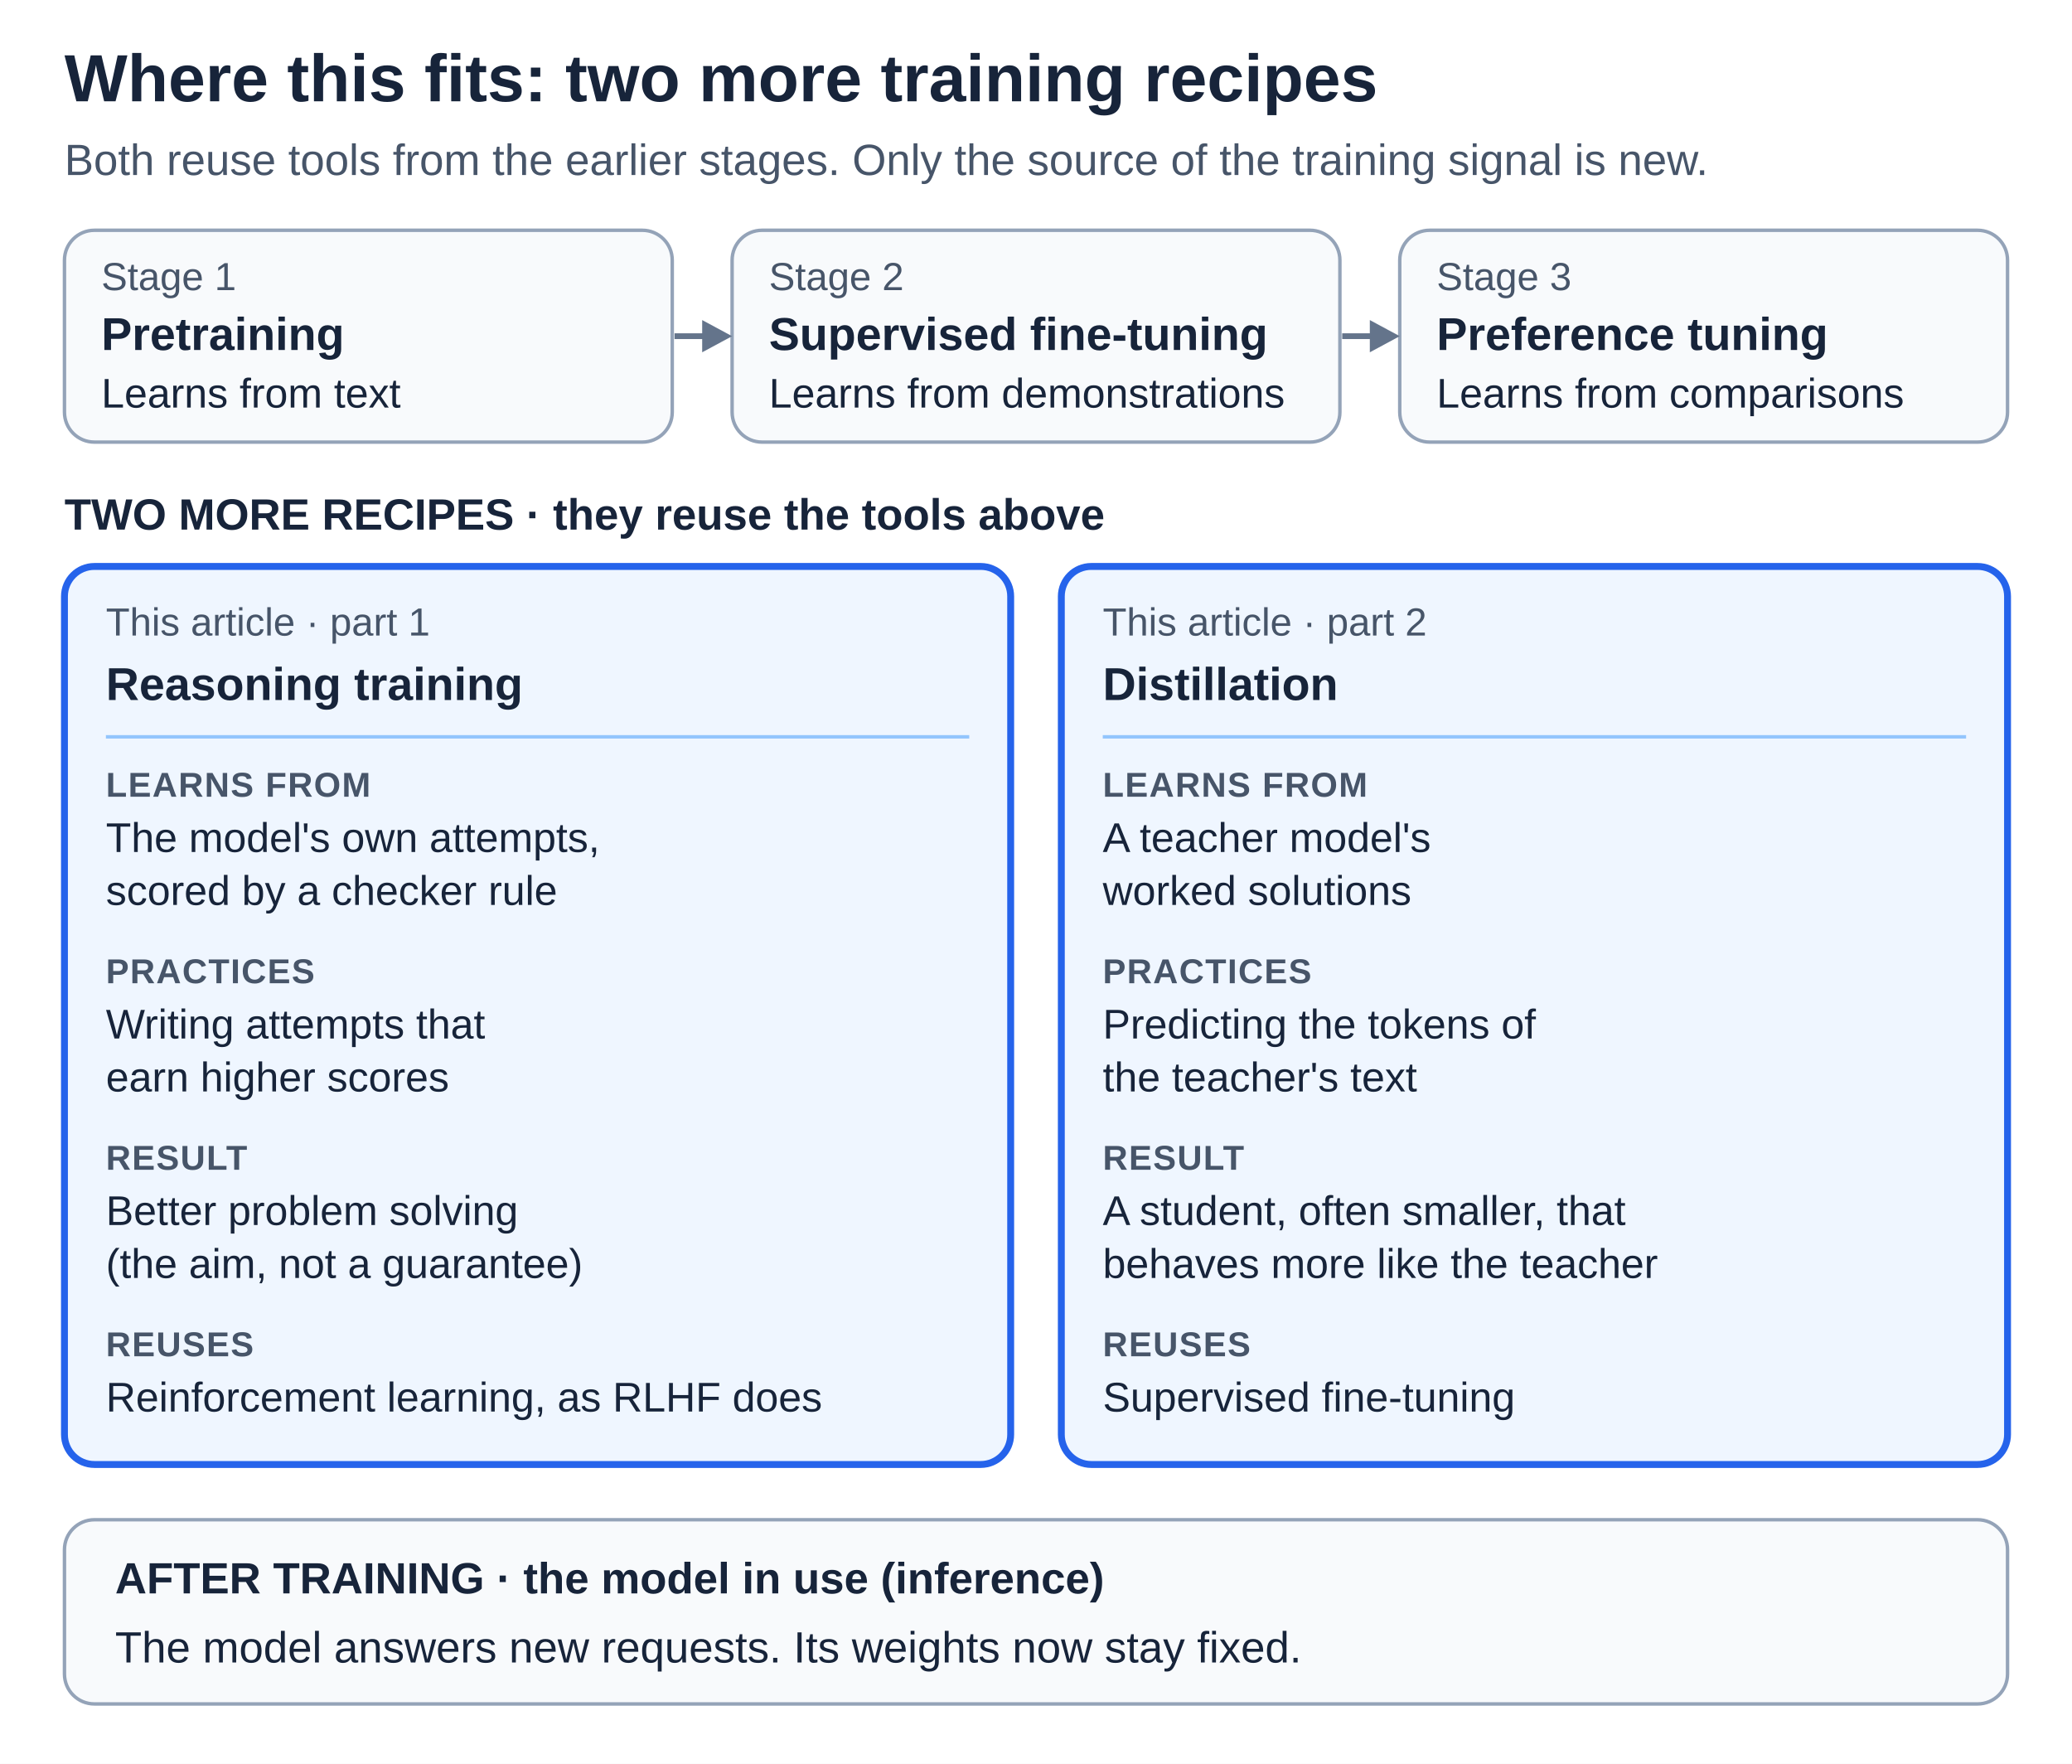
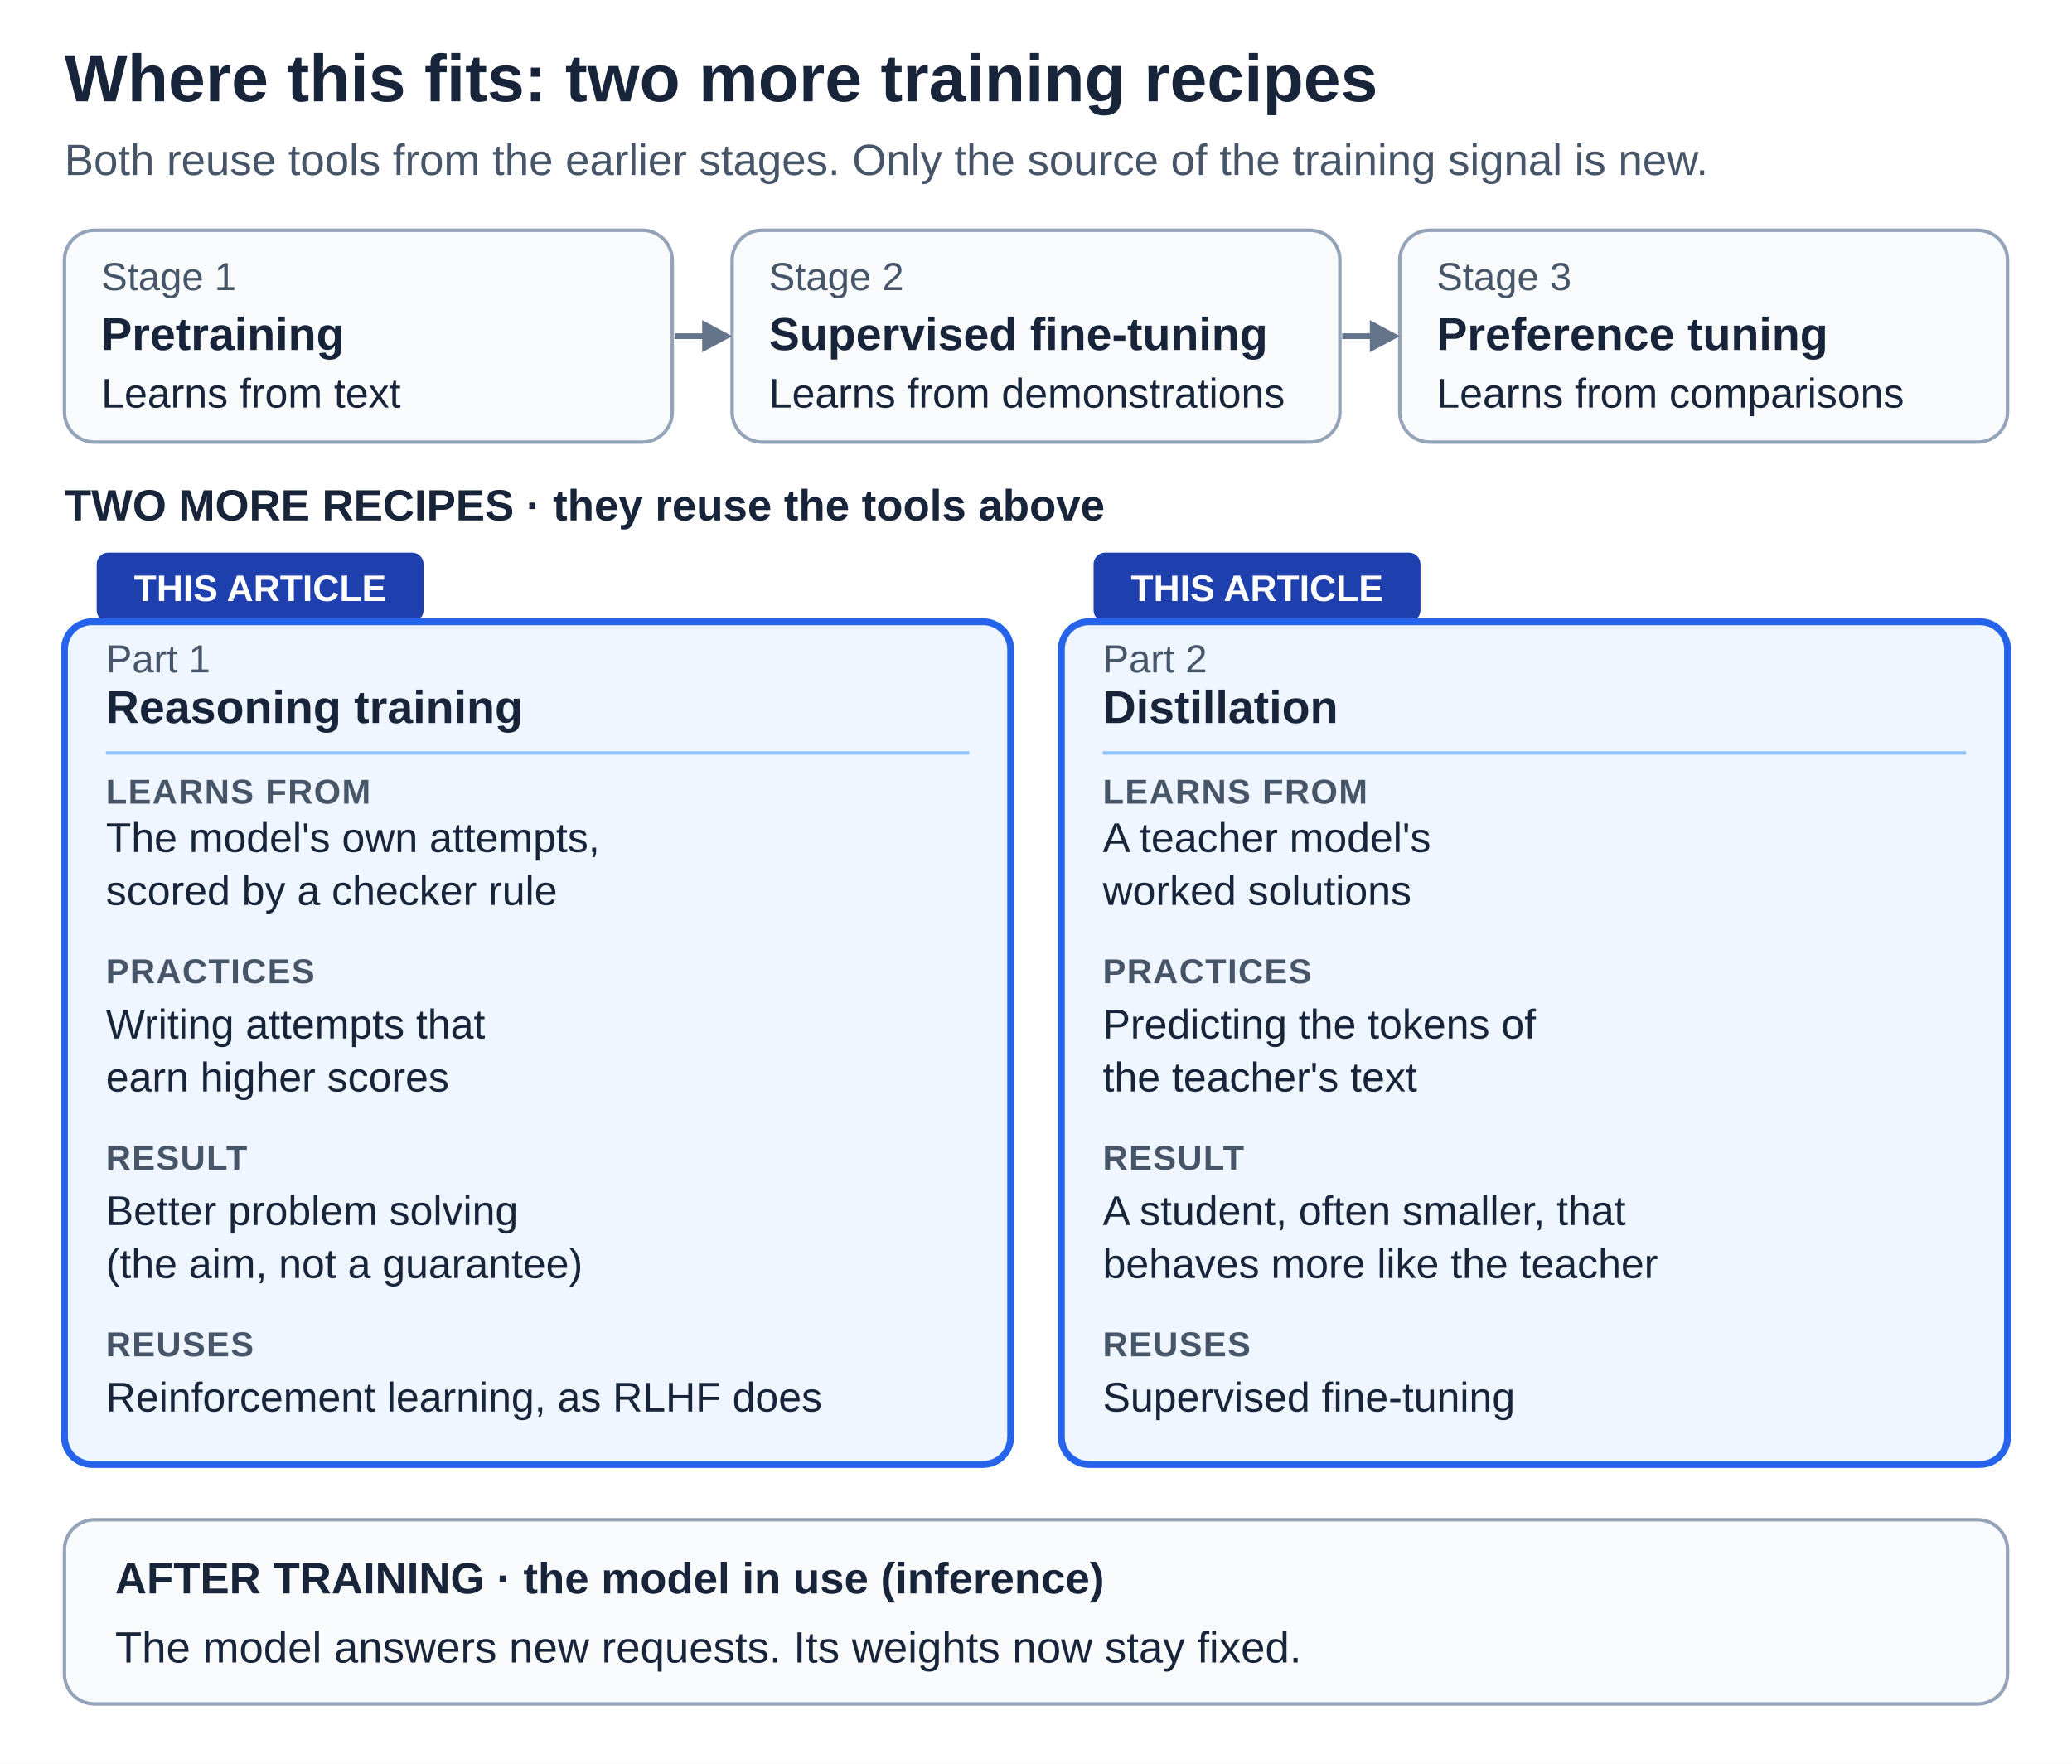
<svg xmlns="http://www.w3.org/2000/svg" width="900" height="766" viewBox="0 0 900 766" role="img" aria-labelledby="title desc">
  <defs>
    <style>
-       text { font-family: Arial, Helvetica, sans-serif; fill: #17243a; }
+       svg { fill: #17243a; }
+       text { font-family: Arial, Helvetica, sans-serif; }
      .title { font-size: 29px; font-weight: 700; }
      .subtitle { font-size: 19px; fill: #475569; }
      .tag { font-size: 17px; fill: #475569; }
      .name { font-size: 20px; font-weight: 700; }
      .row { font-size: 15px; font-weight: 700; fill: #475569; letter-spacing: 0.5px; }
      .copy { font-size: 18px; }
      .label { font-size: 19px; font-weight: 700; }
      .note { font-size: 19px; }
      .connector { stroke: #64748b; stroke-width: 2.5; fill: none; }
      .head { fill: #64748b; }
    </style>
  </defs>
  <rect width="900" height="766" fill="#ffffff" />
  <text class="title" x="28" y="44">Where this fits: two more training recipes</text>
  <text class="subtitle" x="28" y="76">Both reuse tools from the earlier stages. Only the source of the training signal is new.</text>
  <g id="earlier-stages">
    <rect x="28" y="100" width="264" height="92" rx="13" fill="#f8fafc" stroke="#94a3b8" stroke-width="1.5" />
    <text class="tag" x="44" y="126">Stage 1</text>
    <text class="name" x="44" y="152">Pretraining</text>
    <text class="copy" x="44" y="177">Learns from text</text>
    <rect x="318" y="100" width="264" height="92" rx="13" fill="#f8fafc" stroke="#94a3b8" stroke-width="1.5" />
    <text class="tag" x="334" y="126">Stage 2</text>
    <text class="name" x="334" y="152">Supervised fine-tuning</text>
    <text class="copy" x="334" y="177">Learns from demonstrations</text>
    <rect x="608" y="100" width="264" height="92" rx="13" fill="#f8fafc" stroke="#94a3b8" stroke-width="1.5" />
    <text class="tag" x="624" y="126">Stage 3</text>
    <text class="name" x="624" y="152">Preference tuning</text>
    <text class="copy" x="624" y="177">Learns from comparisons</text>
    <line class="connector" x1="293" y1="146" x2="306" y2="146" />
    <polygon class="head" points="318,146 305,139 305,153" />
    <line class="connector" x1="583" y1="146" x2="596" y2="146" />
    <polygon class="head" points="608,146 595,139 595,153" />
  </g>
-   <text class="label" x="28" y="230">TWO MORE RECIPES · they reuse the tools above</text>
+   <text class="label" x="28" y="226">TWO MORE RECIPES · they reuse the tools above</text>
  <g id="recipe-reasoning-training">
-     <rect x="28" y="246" width="411" height="390" rx="13" fill="#eff6ff" stroke="#2563eb" stroke-width="3" data-focus="true" />
-     <text class="tag" x="46" y="276">This article · part 1</text>
-     <text class="name" x="46" y="304">Reasoning training</text>
-     <line x1="46" y1="320" x2="421" y2="320" stroke="#93c5fd" stroke-width="1.5" />
-     <text class="row" x="46" y="346">LEARNS FROM</text>
+     <rect x="42" y="240" width="142" height="30" rx="5" fill="#1e40af" />
+     <text x="113" y="261" font-size="16" font-weight="700" text-anchor="middle" fill="#ffffff">THIS ARTICLE</text>
+     <rect x="28" y="270" width="411" height="366" rx="12" fill="#eff6ff" stroke="#2563eb" stroke-width="3" data-focus="true" />
+     <text class="tag" x="46" y="292">Part 1</text>
+     <text class="name" x="46" y="314">Reasoning training</text>
+     <line x1="46" y1="327" x2="421" y2="327" stroke="#93c5fd" stroke-width="1.5" />
+     <text class="row" x="46" y="349">LEARNS FROM</text>
    <text class="copy" x="46" y="370">The model's own attempts,</text>
    <text class="copy" x="46" y="393">scored by a checker rule</text>
    <text class="row" x="46" y="427">PRACTICES</text>
    <text class="copy" x="46" y="451">Writing attempts that</text>
    <text class="copy" x="46" y="474">earn higher scores</text>
    <text class="row" x="46" y="508">RESULT</text>
    <text class="copy" x="46" y="532">Better problem solving</text>
    <text class="copy" x="46" y="555">(the aim, not a guarantee)</text>
    <text class="row" x="46" y="589">REUSES</text>
    <text class="copy" x="46" y="613">Reinforcement learning, as RLHF does</text>
  </g>
  <g id="recipe-distillation">
-     <rect x="461" y="246" width="411" height="390" rx="13" fill="#eff6ff" stroke="#2563eb" stroke-width="3" data-focus="true" />
-     <text class="tag" x="479" y="276">This article · part 2</text>
-     <text class="name" x="479" y="304">Distillation</text>
-     <line x1="479" y1="320" x2="854" y2="320" stroke="#93c5fd" stroke-width="1.5" />
-     <text class="row" x="479" y="346">LEARNS FROM</text>
+     <rect x="475" y="240" width="142" height="30" rx="5" fill="#1e40af" />
+     <text x="546" y="261" font-size="16" font-weight="700" text-anchor="middle" fill="#ffffff">THIS ARTICLE</text>
+     <rect x="461" y="270" width="411" height="366" rx="12" fill="#eff6ff" stroke="#2563eb" stroke-width="3" data-focus="true" />
+     <text class="tag" x="479" y="292">Part 2</text>
+     <text class="name" x="479" y="314">Distillation</text>
+     <line x1="479" y1="327" x2="854" y2="327" stroke="#93c5fd" stroke-width="1.5" />
+     <text class="row" x="479" y="349">LEARNS FROM</text>
    <text class="copy" x="479" y="370">A teacher model's</text>
    <text class="copy" x="479" y="393">worked solutions</text>
    <text class="row" x="479" y="427">PRACTICES</text>
    <text class="copy" x="479" y="451">Predicting the tokens of</text>
    <text class="copy" x="479" y="474">the teacher's text</text>
    <text class="row" x="479" y="508">RESULT</text>
    <text class="copy" x="479" y="532">A student, often smaller, that</text>
    <text class="copy" x="479" y="555">behaves more like the teacher</text>
    <text class="row" x="479" y="589">REUSES</text>
    <text class="copy" x="479" y="613">Supervised fine-tuning</text>
  </g>
  <g id="after-training">
    <rect x="28" y="660" width="844" height="80" rx="13" fill="#f8fafc" stroke="#94a3b8" stroke-width="1.5" />
    <text class="label" x="50" y="692">AFTER TRAINING · the model in use (inference)</text>
    <text class="note" x="50" y="722">The model answers new requests. Its weights now stay fixed.</text>
  </g>
</svg>
